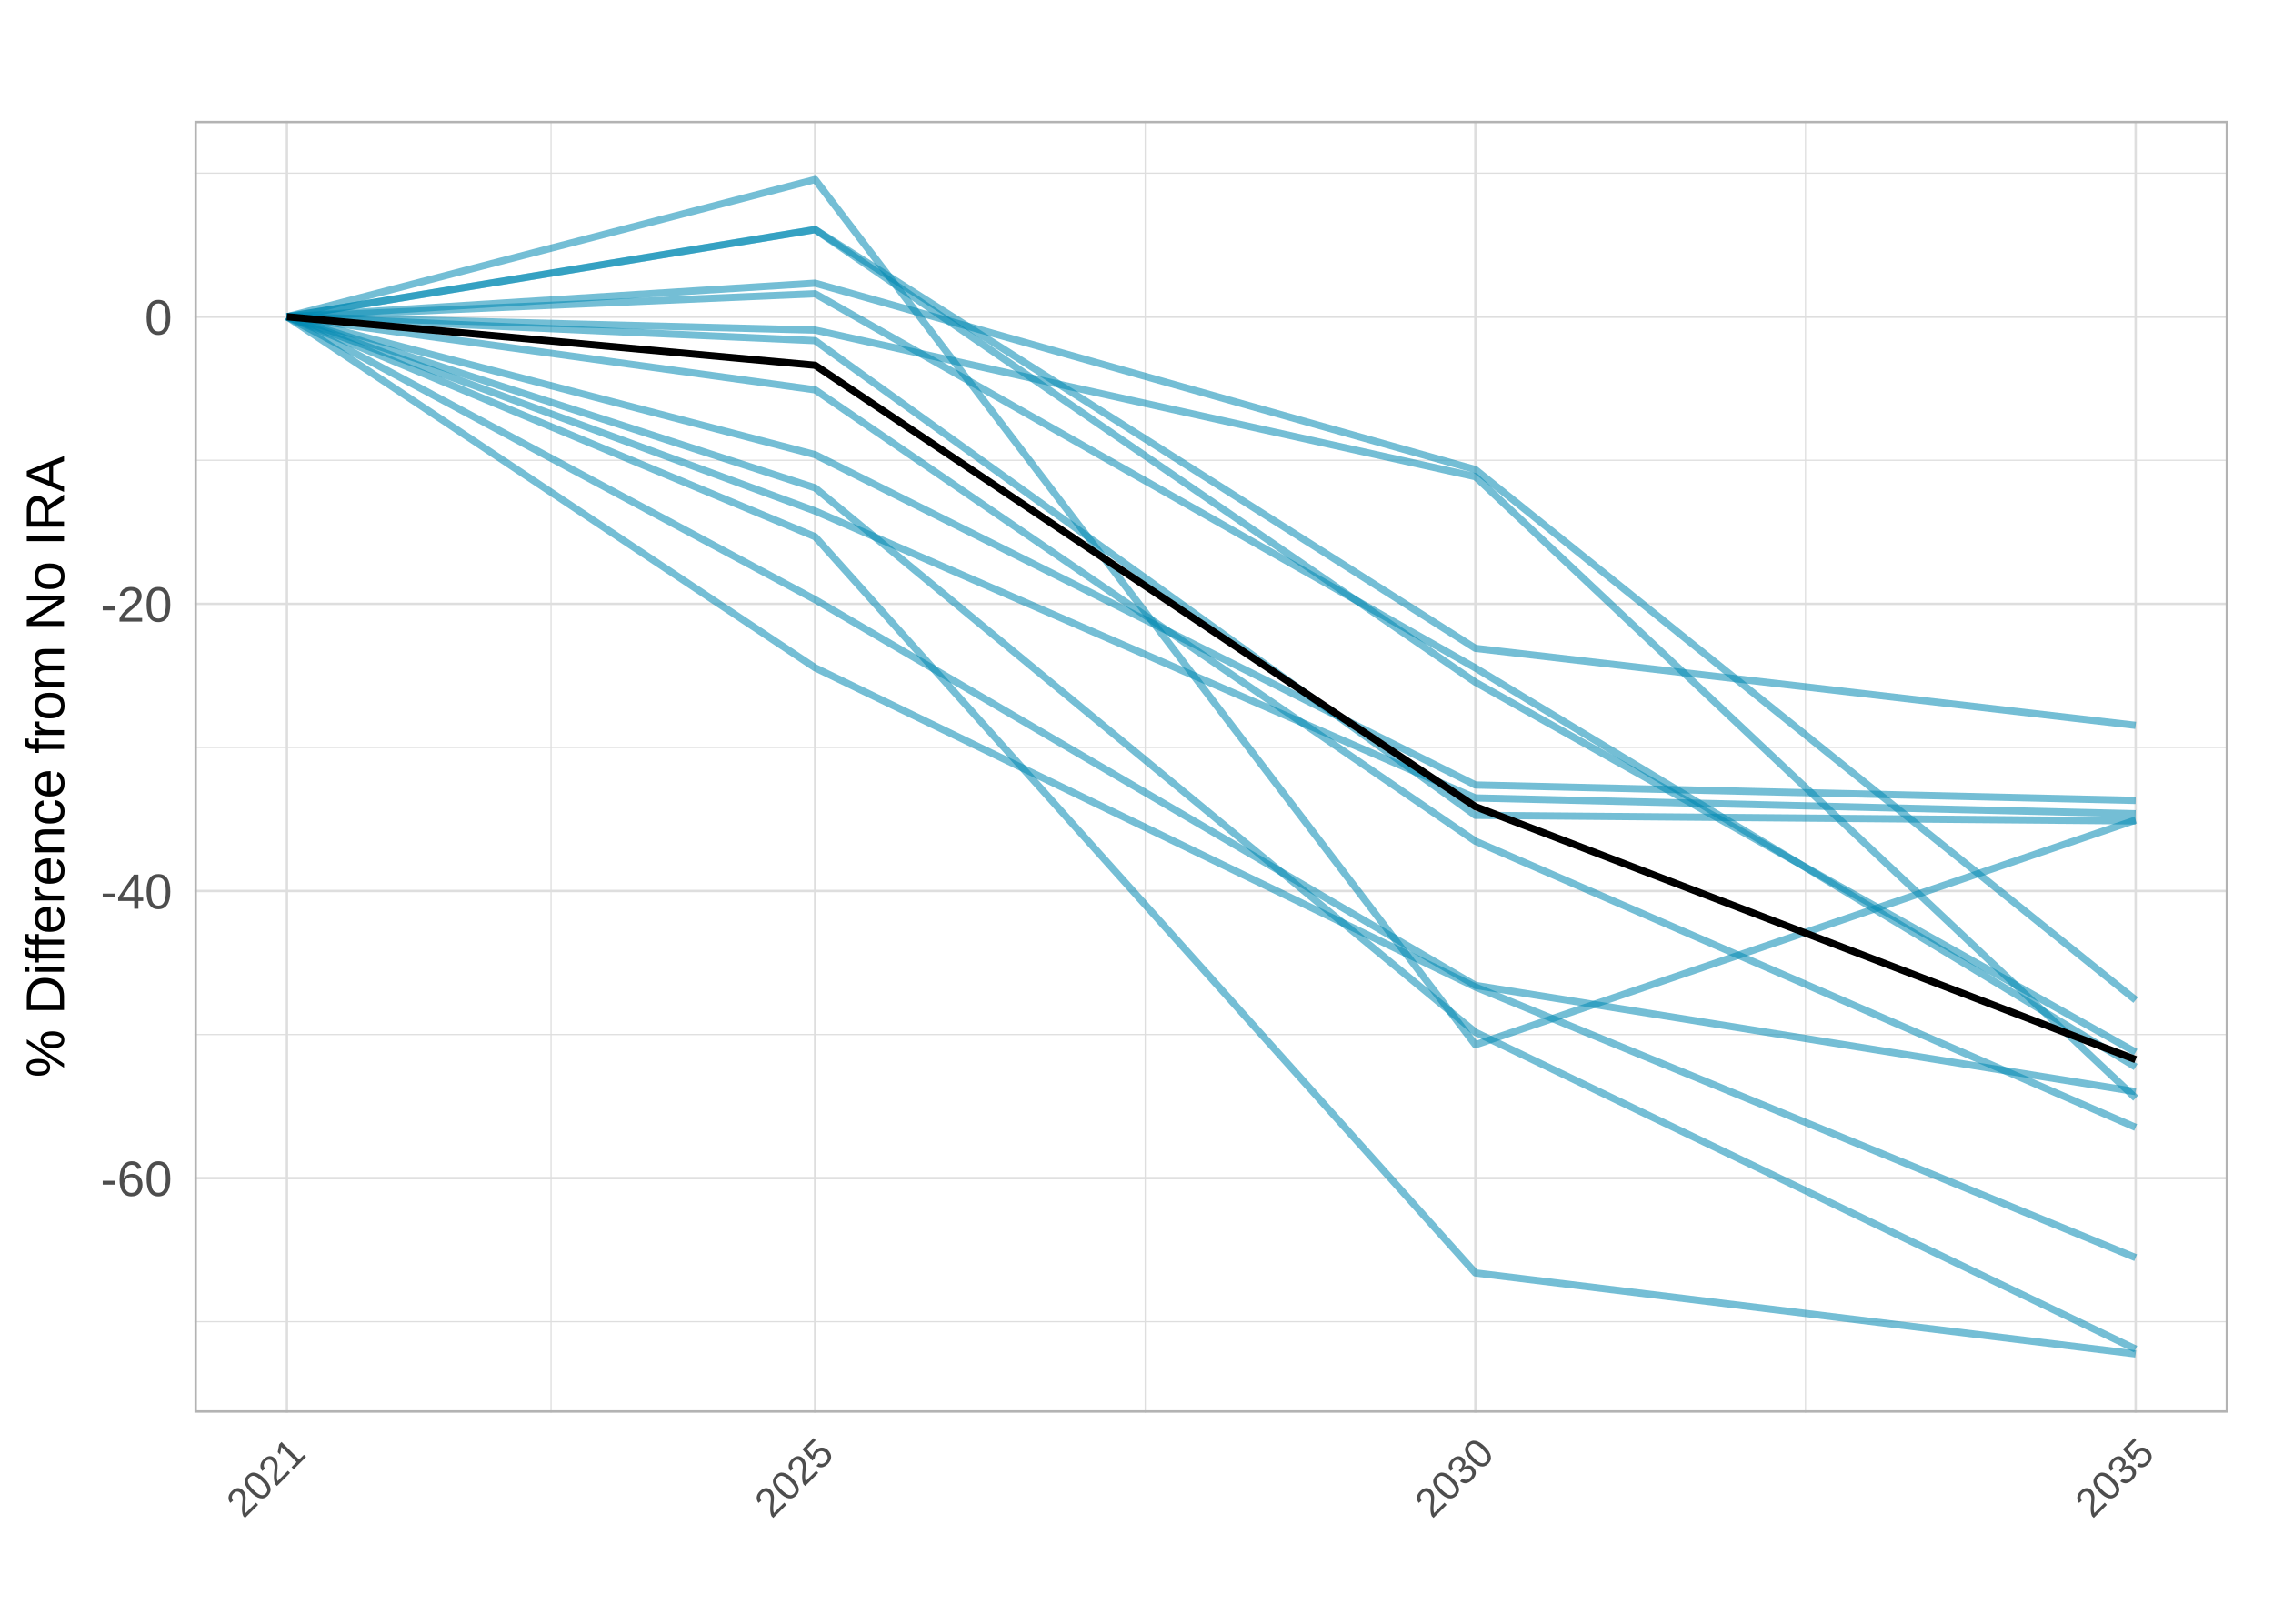
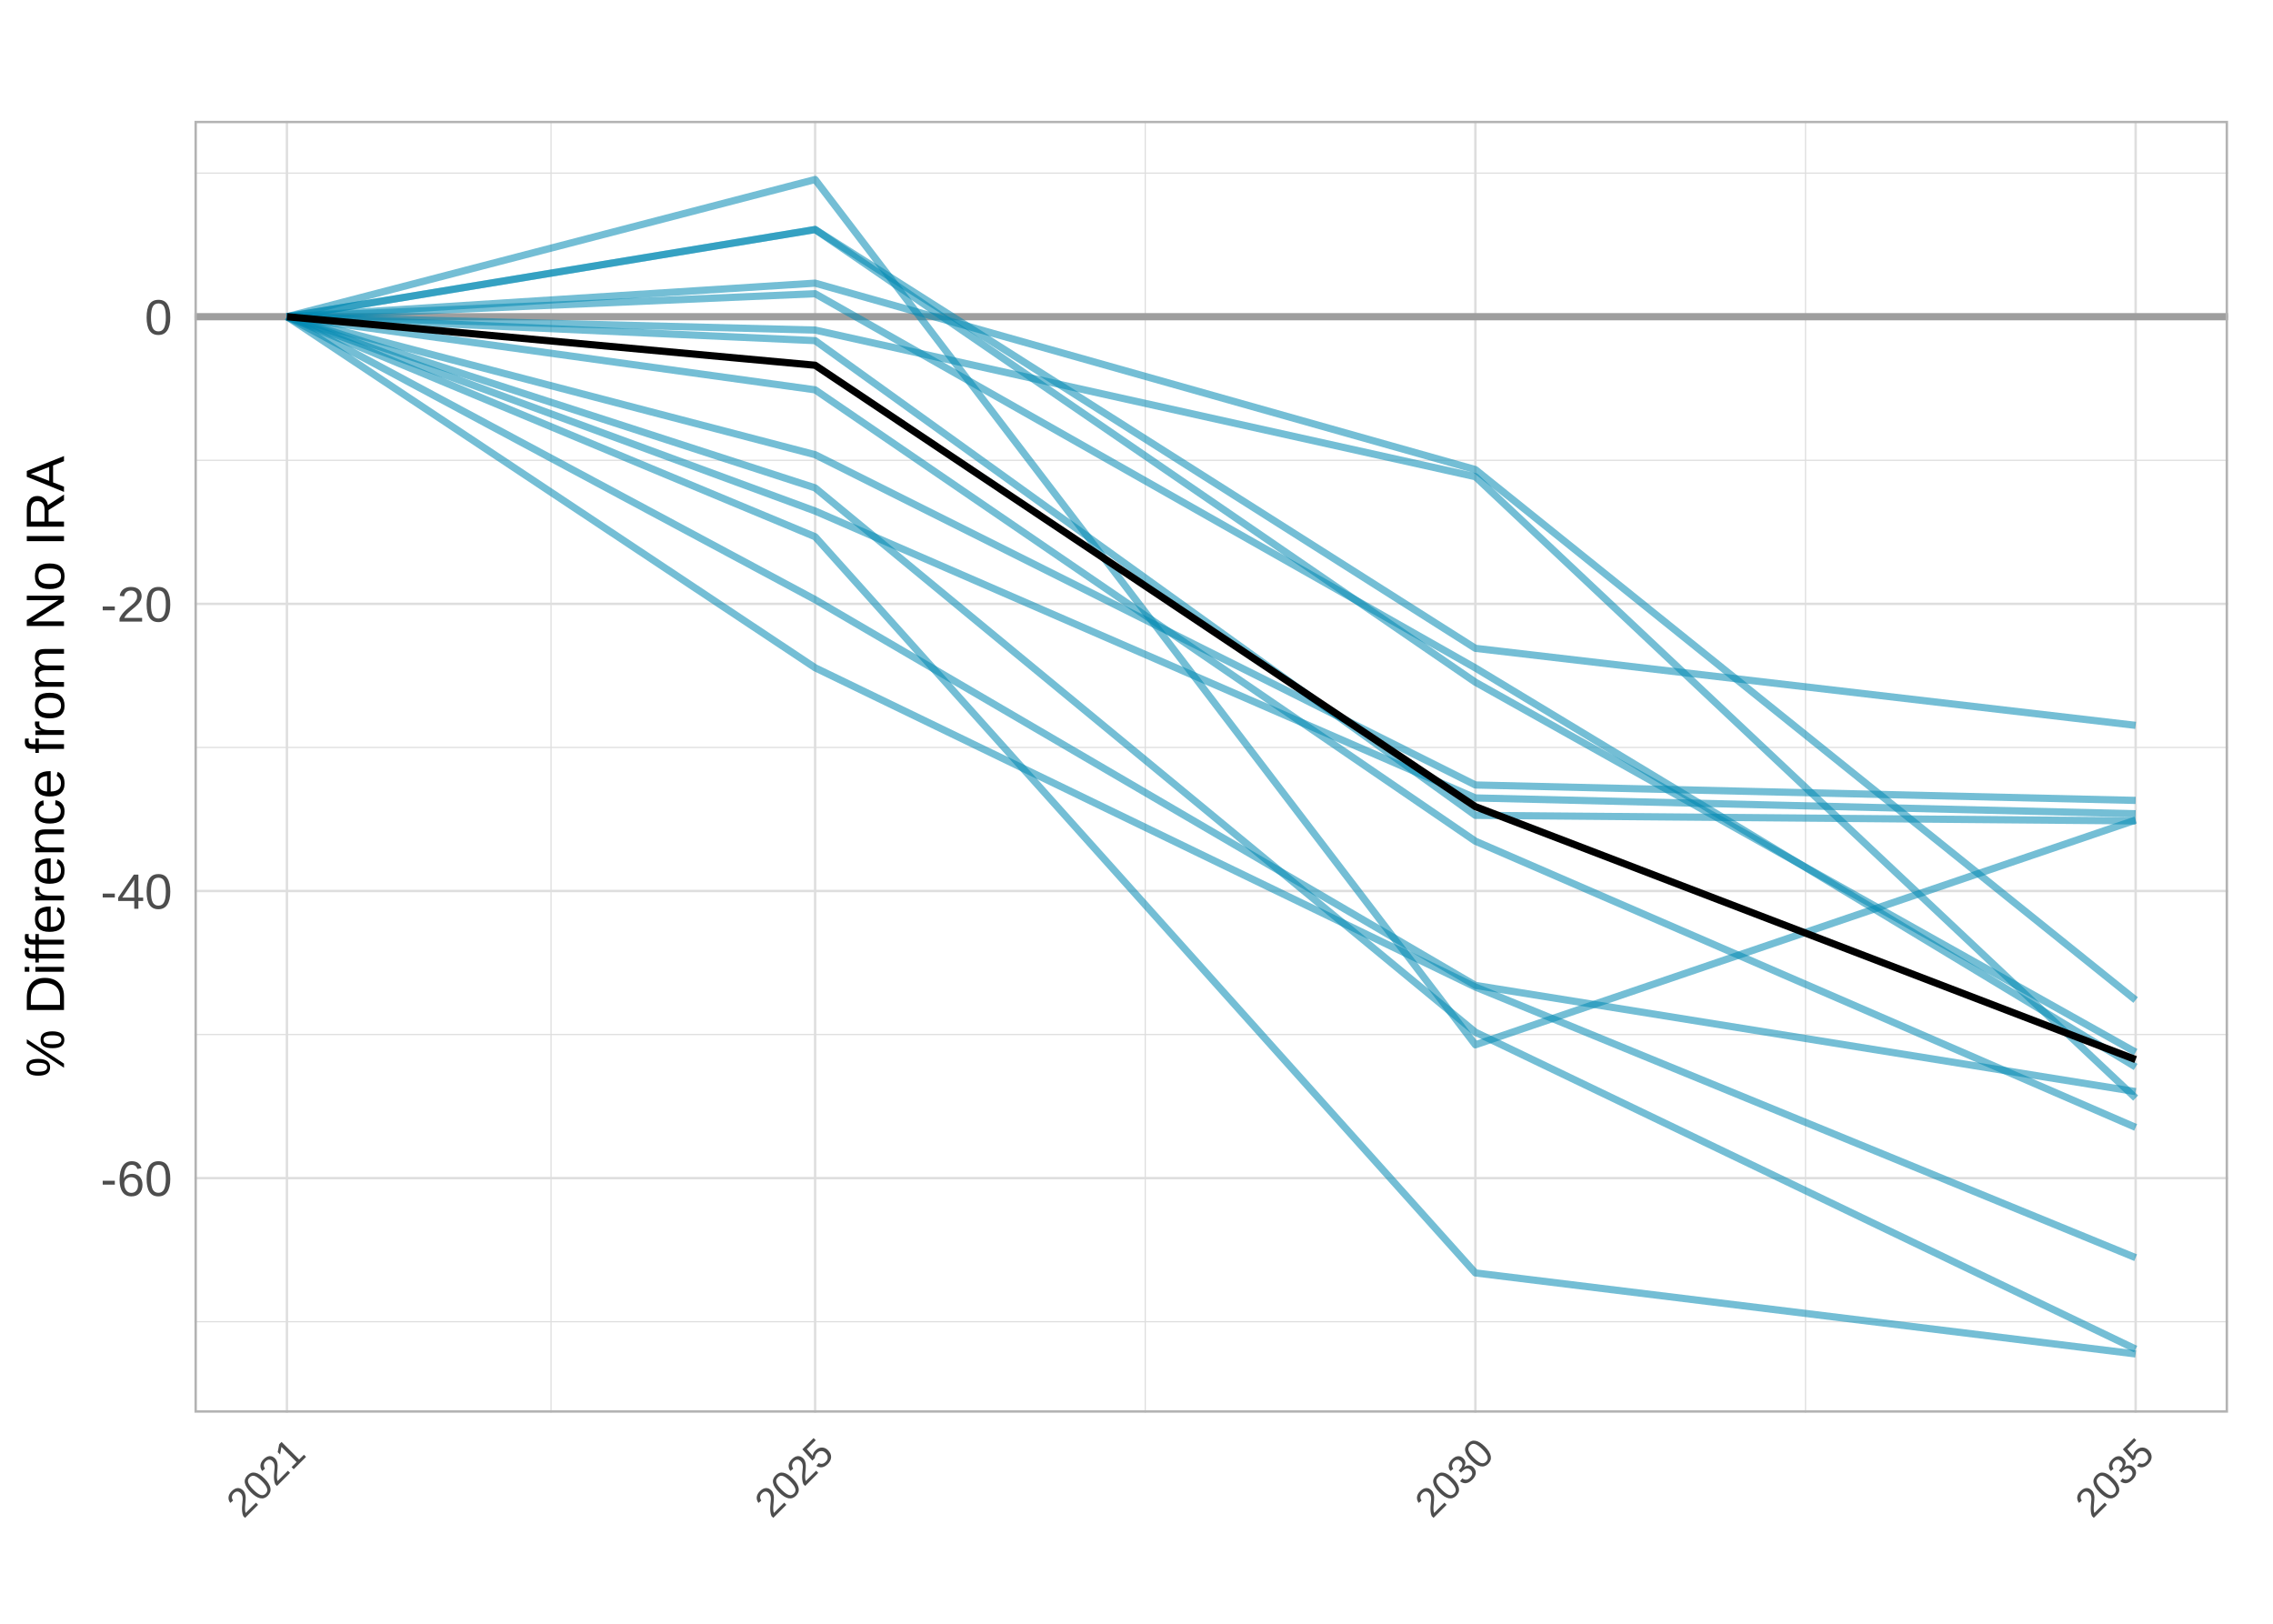
<svg xmlns="http://www.w3.org/2000/svg" class="svglite" width="504.00pt" height="360.00pt" viewBox="0 0 504.00 360.00">
  <defs>
    <style type="text/css">
    .svglite line, .svglite polyline, .svglite polygon, .svglite path, .svglite rect, .svglite circle {
      fill: none;
      stroke: #000000;
      stroke-linecap: round;
      stroke-linejoin: round;
      stroke-miterlimit: 10.00;
    }
    .svglite text {
      white-space: pre;
    }
  </style>
  </defs>
  <rect width="100%" height="100%" style="stroke: none; fill: #FFFFFF;" />
  <defs>
    <clipPath id="cpMC4wMHw1MDQuMDB8MC4wMHwzNjAuMDA=">
      <rect x="0.00" y="0.00" width="504.00" height="360.00" />
    </clipPath>
  </defs>
  <g clip-path="url(#cpMC4wMHw1MDQuMDB8MC4wMHwzNjAuMDA=)">
    <rect x="0" y="0.00" width="504.00" height="360.00" style="stroke-width: 1.07; stroke: #FFFFFF; fill: #FFFFFF;" />
  </g>
  <defs>
    <clipPath id="cpNDMuMTJ8NDk0LjA0fDI2Ljc4fDMxMy4yMA==">
      <rect x="43.12" y="26.78" width="450.91" height="286.42" />
    </clipPath>
  </defs>
  <g clip-path="url(#cpNDMuMTJ8NDk0LjA0fDI2Ljc4fDMxMy4yMA==)">
    <rect x="43.12" y="26.78" width="450.91" height="286.42" style="stroke-width: 1.07; stroke: none; fill: #FFFFFF;" />
    <polyline points="43.12,293.03 494.04,293.03 " style="stroke-width: 0.27; stroke: #DEDEDE; stroke-linecap: butt;" />
    <polyline points="43.12,229.37 494.04,229.37 " style="stroke-width: 0.27; stroke: #DEDEDE; stroke-linecap: butt;" />
    <polyline points="43.12,165.71 494.04,165.71 " style="stroke-width: 0.27; stroke: #DEDEDE; stroke-linecap: butt;" />
    <polyline points="43.12,102.05 494.04,102.05 " style="stroke-width: 0.27; stroke: #DEDEDE; stroke-linecap: butt;" />
    <polyline points="43.12,38.39 494.04,38.39 " style="stroke-width: 0.27; stroke: #DEDEDE; stroke-linecap: butt;" />
    <polyline points="122.18,313.20 122.18,26.78 " style="stroke-width: 0.27; stroke: #DEDEDE; stroke-linecap: butt;" />
    <polyline points="253.94,313.20 253.94,26.78 " style="stroke-width: 0.27; stroke: #DEDEDE; stroke-linecap: butt;" />
    <polyline points="400.34,313.20 400.34,26.78 " style="stroke-width: 0.27; stroke: #DEDEDE; stroke-linecap: butt;" />
    <polyline points="43.12,261.20 494.04,261.20 " style="stroke-width: 0.53; stroke: #DEDEDE; stroke-linecap: butt;" />
    <polyline points="43.12,197.54 494.04,197.54 " style="stroke-width: 0.53; stroke: #DEDEDE; stroke-linecap: butt;" />
    <polyline points="43.12,133.88 494.04,133.88 " style="stroke-width: 0.53; stroke: #DEDEDE; stroke-linecap: butt;" />
    <polyline points="43.12,70.22 494.04,70.22 " style="stroke-width: 0.53; stroke: #DEDEDE; stroke-linecap: butt;" />
    <polyline points="63.62,313.20 63.62,26.78 " style="stroke-width: 0.53; stroke: #DEDEDE; stroke-linecap: butt;" />
    <polyline points="180.74,313.20 180.74,26.78 " style="stroke-width: 0.53; stroke: #DEDEDE; stroke-linecap: butt;" />
    <polyline points="327.14,313.20 327.14,26.78 " style="stroke-width: 0.53; stroke: #DEDEDE; stroke-linecap: butt;" />
    <polyline points="473.54,313.20 473.54,26.78 " style="stroke-width: 0.53; stroke: #DEDEDE; stroke-linecap: butt;" />
+     <line x1="43.12" y1="70.22" x2="494.04" y2="70.22" style="stroke-width: 1.60; stroke: #9E9E9E; stroke-linecap: butt;" />
    <polyline points="63.62,70.22 180.74,132.95 327.14,218.47 473.54,242.02 " style="stroke-width: 1.60; stroke: #0388B3; stroke-opacity: 0.55; stroke-linecap: butt;" />
    <polyline points="63.62,70.22 180.74,108.17 327.14,228.85 473.54,299.11 " style="stroke-width: 1.60; stroke: #0388B3; stroke-opacity: 0.55; stroke-linecap: butt;" />
    <polyline points="63.62,70.22 180.74,148.05 327.14,218.83 473.54,278.84 " style="stroke-width: 1.60; stroke: #0388B3; stroke-opacity: 0.55; stroke-linecap: butt;" />
    <polyline points="63.62,70.22 180.74,100.81 327.14,174.04 473.54,177.46 " style="stroke-width: 1.60; stroke: #0388B3; stroke-opacity: 0.55; stroke-linecap: butt;" />
    <polyline points="63.62,70.22 180.74,113.30 327.14,176.91 473.54,180.42 " style="stroke-width: 1.60; stroke: #0388B3; stroke-opacity: 0.55; stroke-linecap: butt;" />
    <polyline points="63.62,70.22 180.74,50.89 327.14,143.74 473.54,160.82 " style="stroke-width: 1.60; stroke: #0388B3; stroke-opacity: 0.55; stroke-linecap: butt;" />
    <polyline points="63.62,70.22 180.74,50.89 327.14,151.25 473.54,233.28 " style="stroke-width: 1.60; stroke: #0388B3; stroke-opacity: 0.55; stroke-linecap: butt;" />
    <polyline points="63.62,70.22 180.74,62.78 327.14,104.11 473.54,221.72 " style="stroke-width: 1.60; stroke: #0388B3; stroke-opacity: 0.55; stroke-linecap: butt;" />
    <polyline points="63.62,70.22 180.74,39.80 327.14,231.64 473.54,181.81 " style="stroke-width: 1.60; stroke: #0388B3; stroke-opacity: 0.55; stroke-linecap: butt;" />
    <polyline points="63.62,70.22 180.74,86.43 327.14,186.50 473.54,249.95 " style="stroke-width: 1.60; stroke: #0388B3; stroke-opacity: 0.55; stroke-linecap: butt;" />
    <polyline points="63.62,70.22 180.74,73.18 327.14,105.69 473.54,243.45 " style="stroke-width: 1.60; stroke: #0388B3; stroke-opacity: 0.55; stroke-linecap: butt;" />
    <polyline points="63.62,70.22 180.74,65.12 327.14,148.09 473.54,236.56 " style="stroke-width: 1.60; stroke: #0388B3; stroke-opacity: 0.55; stroke-linecap: butt;" />
    <polyline points="63.62,70.22 180.74,119.00 327.14,282.22 473.54,300.18 " style="stroke-width: 1.60; stroke: #0388B3; stroke-opacity: 0.55; stroke-linecap: butt;" />
    <polyline points="63.62,70.22 180.74,75.52 327.14,180.77 473.54,182.00 " style="stroke-width: 1.60; stroke: #0388B3; stroke-opacity: 0.55; stroke-linecap: butt;" />
    <polyline points="63.62,70.22 180.74,80.98 327.14,178.84 473.54,234.92 " style="stroke-width: 1.60; stroke-linecap: butt;" />
    <rect x="43.12" y="26.78" width="450.91" height="286.42" style="stroke-width: 1.07; stroke: #B3B3B3;" />
  </g>
  <g clip-path="url(#cpMC4wMHw1MDQuMDB8MC4wMHwzNjAuMDA=)">
    <text x="38.19" y="265.14" text-anchor="end" style="font-size: 11.00px;fill: #4D4D4D; font-family: &quot;Arial&quot;;" textLength="15.90px" lengthAdjust="spacingAndGlyphs">-60</text>
    <text x="38.19" y="201.48" text-anchor="end" style="font-size: 11.00px;fill: #4D4D4D; font-family: &quot;Arial&quot;;" textLength="15.90px" lengthAdjust="spacingAndGlyphs">-40</text>
    <text x="38.19" y="137.82" text-anchor="end" style="font-size: 11.00px;fill: #4D4D4D; font-family: &quot;Arial&quot;;" textLength="15.90px" lengthAdjust="spacingAndGlyphs">-20</text>
    <text x="38.19" y="74.16" text-anchor="end" style="font-size: 11.00px;fill: #4D4D4D; font-family: &quot;Arial&quot;;" textLength="6.12px" lengthAdjust="spacingAndGlyphs">0</text>
    <text transform="translate(68.18,322.69) rotate(-45)" text-anchor="end" style="font-size: 9.00px;fill: #4D4D4D; font-family: &quot;Arial&quot;;" textLength="20.02px" lengthAdjust="spacingAndGlyphs">2021</text>
    <text transform="translate(185.30,322.69) rotate(-45)" text-anchor="end" style="font-size: 9.00px;fill: #4D4D4D; font-family: &quot;Arial&quot;;" textLength="20.02px" lengthAdjust="spacingAndGlyphs">2025</text>
    <text transform="translate(331.70,322.69) rotate(-45)" text-anchor="end" style="font-size: 9.00px;fill: #4D4D4D; font-family: &quot;Arial&quot;;" textLength="20.02px" lengthAdjust="spacingAndGlyphs">2030</text>
    <text transform="translate(478.10,322.69) rotate(-45)" text-anchor="end" style="font-size: 9.00px;fill: #4D4D4D; font-family: &quot;Arial&quot;;" textLength="20.02px" lengthAdjust="spacingAndGlyphs">2035</text>
    <text transform="translate(14.19,238.91) rotate(-90)" style="font-size: 12.00px; font-family: &quot;Arial&quot;;" textLength="137.84px" lengthAdjust="spacingAndGlyphs">% Difference from No IRA</text>
  </g>
</svg>
